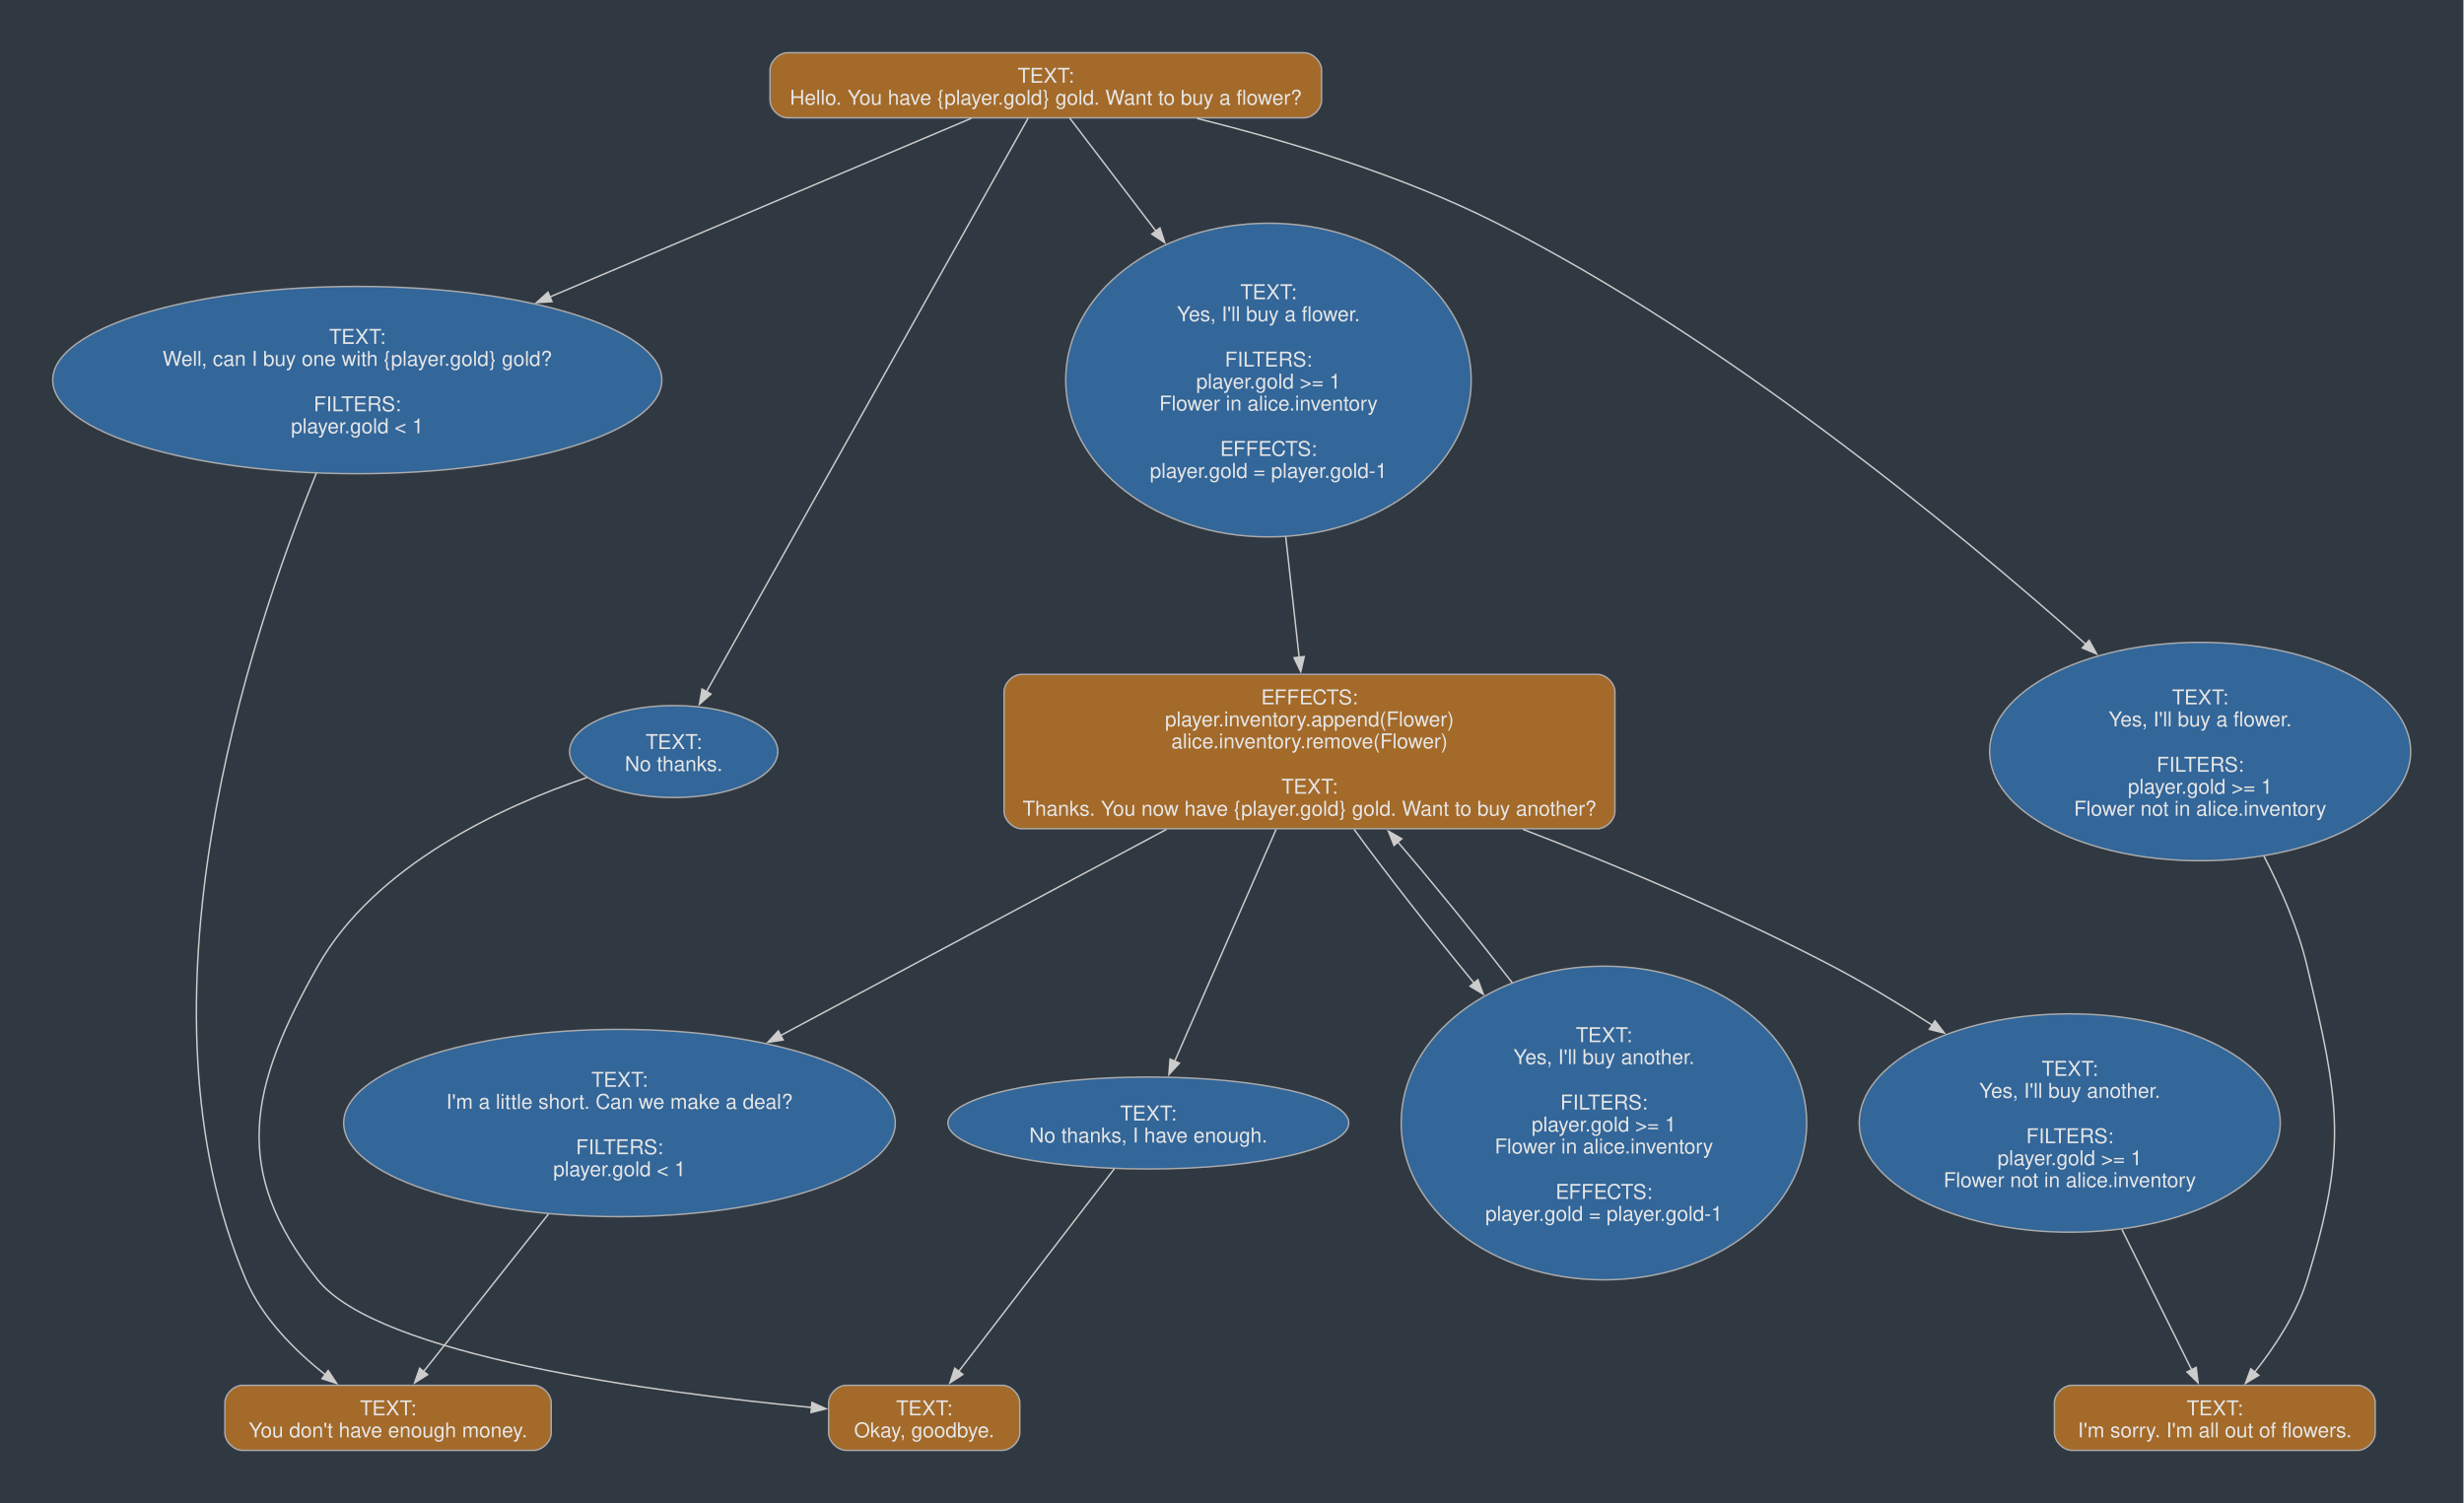
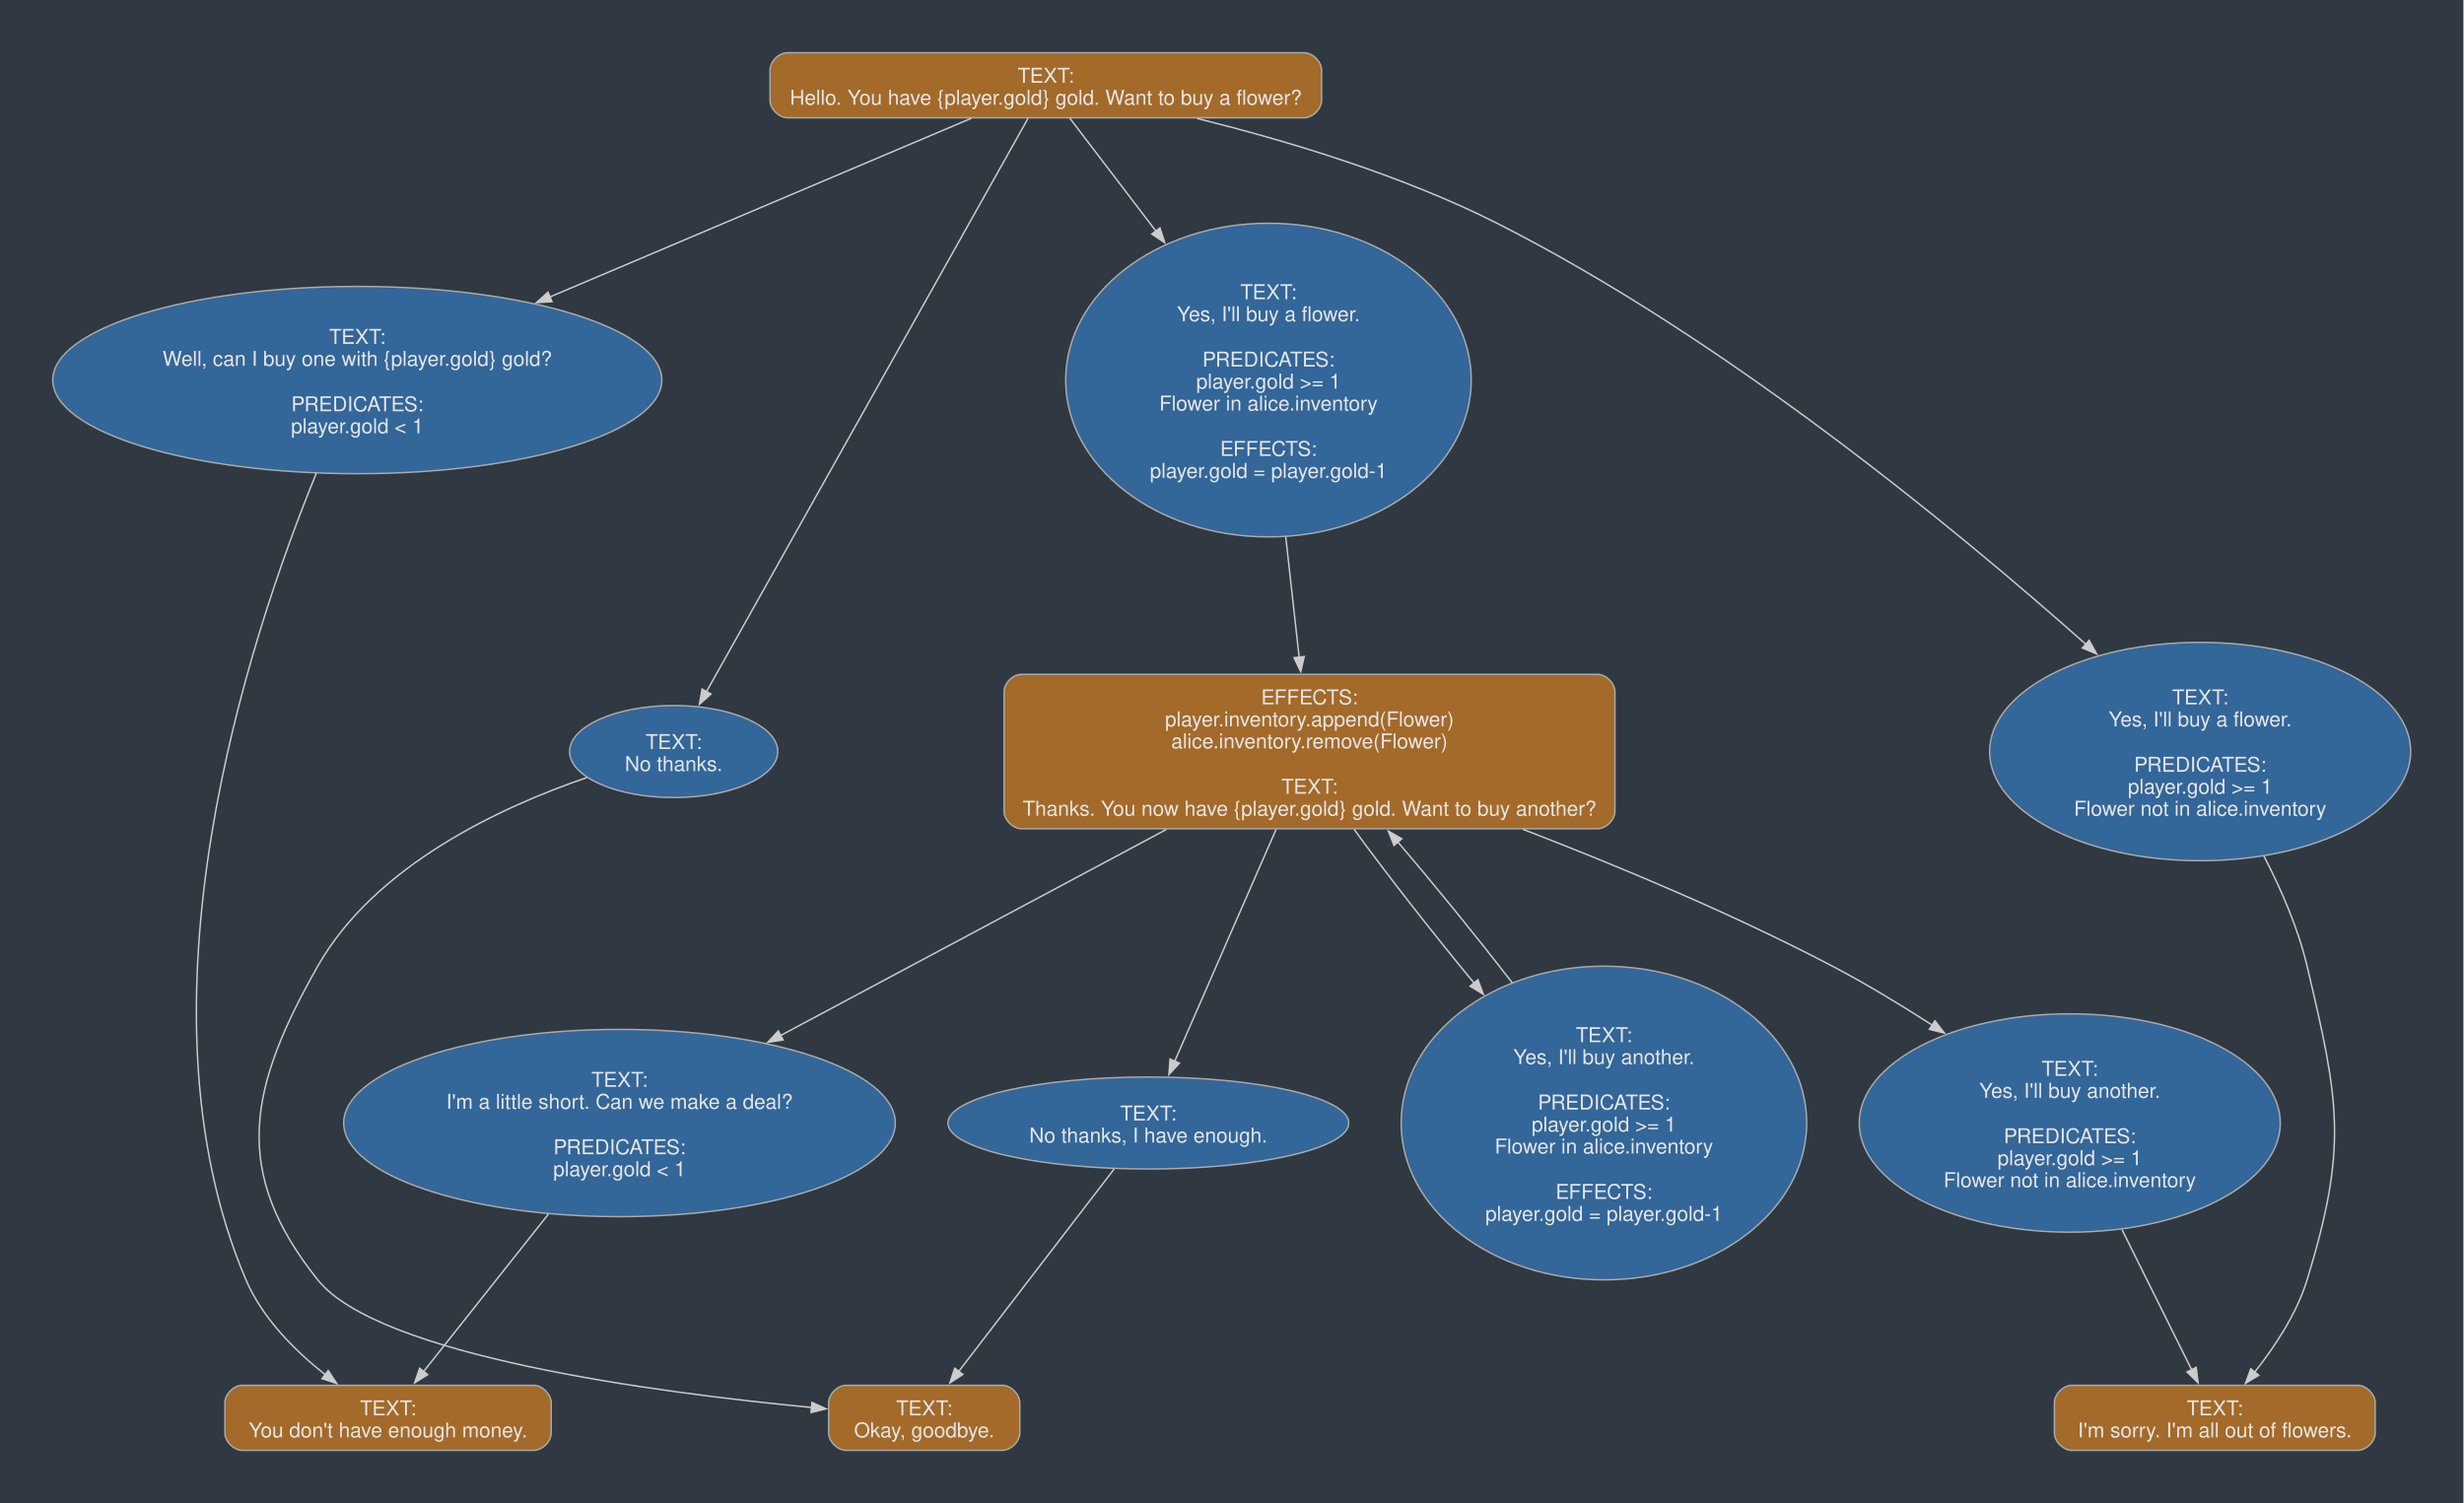
<svg xmlns="http://www.w3.org/2000/svg" width="1682pt" height="1026pt" viewBox="0.00 0.00 1682.00 1026.00">
  <g id="graph0" class="graph" transform="scale(1 1) rotate(0) translate(36 990.08)">
    <polygon fill="#303841" stroke="none" points="-36,36 -36,-990.08 1645.61,-990.08 1645.61,36 -36,36" />
    <g id="node1" class="node">
      <path fill="#a36a2a" stroke="#aaaaaa" d="M854.14,-954.08C854.14,-954.08 501.64,-954.08 501.64,-954.08 495.64,-954.08 489.64,-948.08 489.64,-942.08 489.64,-942.08 489.64,-921.68 489.64,-921.68 489.64,-915.68 495.64,-909.68 501.64,-909.68 501.64,-909.68 854.14,-909.68 854.14,-909.68 860.14,-909.68 866.14,-915.68 866.14,-921.68 866.14,-921.68 866.14,-942.08 866.14,-942.08 866.14,-948.08 860.14,-954.08 854.14,-954.08" />
      <text xml:space="preserve" text-anchor="middle" x="677.89" y="-933.58" font-family="Helvetica,sans-Serif" font-size="14.00" fill="#e6e6e6">TEXT:</text>
      <text xml:space="preserve" text-anchor="middle" x="677.89" y="-918.58" font-family="Helvetica,sans-Serif" font-size="14.00" fill="#e6e6e6">Hello. You have {player.gold} gold. Want to buy a flower?</text>
    </g>
    <g id="node6" class="node">
      <ellipse fill="#336699" stroke="#aaaaaa" cx="829.89" cy="-730.63" rx="138.42" ry="107.06" />
      <text xml:space="preserve" text-anchor="middle" x="829.89" y="-785.83" font-family="Helvetica,sans-Serif" font-size="14.00" fill="#e6e6e6">TEXT:</text>
      <text xml:space="preserve" text-anchor="middle" x="829.89" y="-770.83" font-family="Helvetica,sans-Serif" font-size="14.00" fill="#e6e6e6">Yes, I'll buy a flower.</text>
-       <text xml:space="preserve" text-anchor="middle" x="829.89" y="-739.83" font-family="Helvetica,sans-Serif" font-size="14.00" fill="#e6e6e6">FILTERS:</text>
+       <text xml:space="preserve" text-anchor="middle" x="829.89" y="-739.83" font-family="Helvetica,sans-Serif" font-size="14.00" fill="#e6e6e6">PREDICATES:</text>
      <text xml:space="preserve" text-anchor="middle" x="829.89" y="-724.83" font-family="Helvetica,sans-Serif" font-size="14.00" fill="#e6e6e6">player.gold &gt;= 1</text>
      <text xml:space="preserve" text-anchor="middle" x="829.89" y="-709.83" font-family="Helvetica,sans-Serif" font-size="14.00" fill="#e6e6e6">Flower in alice.inventory</text>
      <text xml:space="preserve" text-anchor="middle" x="829.89" y="-678.83" font-family="Helvetica,sans-Serif" font-size="14.00" fill="#e6e6e6">EFFECTS:</text>
      <text xml:space="preserve" text-anchor="middle" x="829.89" y="-663.83" font-family="Helvetica,sans-Serif" font-size="14.00" fill="#e6e6e6">player.gold = player.gold-1</text>
    </g>
    <g id="edge1" class="edge">
      <path fill="none" stroke="#cccccc" d="M694.16,-909.56C708.59,-890.63 730.8,-861.53 753.09,-832.3" />
      <polygon fill="#cccccc" stroke="#cccccc" points="755.81,-834.51 759.09,-824.44 750.24,-830.27 755.81,-834.51" />
    </g>
    <g id="node7" class="node">
      <ellipse fill="#336699" stroke="#aaaaaa" cx="1465.89" cy="-477.04" rx="143.72" ry="74.53" />
      <text xml:space="preserve" text-anchor="middle" x="1465.89" y="-509.24" font-family="Helvetica,sans-Serif" font-size="14.00" fill="#e6e6e6">TEXT:</text>
      <text xml:space="preserve" text-anchor="middle" x="1465.89" y="-494.24" font-family="Helvetica,sans-Serif" font-size="14.00" fill="#e6e6e6">Yes, I'll buy a flower.</text>
-       <text xml:space="preserve" text-anchor="middle" x="1465.89" y="-463.24" font-family="Helvetica,sans-Serif" font-size="14.00" fill="#e6e6e6">FILTERS:</text>
+       <text xml:space="preserve" text-anchor="middle" x="1465.89" y="-463.24" font-family="Helvetica,sans-Serif" font-size="14.00" fill="#e6e6e6">PREDICATES:</text>
      <text xml:space="preserve" text-anchor="middle" x="1465.89" y="-448.24" font-family="Helvetica,sans-Serif" font-size="14.00" fill="#e6e6e6">player.gold &gt;= 1</text>
      <text xml:space="preserve" text-anchor="middle" x="1465.89" y="-433.24" font-family="Helvetica,sans-Serif" font-size="14.00" fill="#e6e6e6">Flower not in alice.inventory</text>
    </g>
    <g id="edge3" class="edge">
      <path fill="none" stroke="#cccccc" d="M781.18,-909.2C842.67,-893.99 921.09,-870.47 985.89,-837.68 1140.7,-759.35 1297.34,-630.63 1387.83,-550.29" />
      <polygon fill="#cccccc" stroke="#cccccc" points="1390.12,-552.95 1395.25,-543.68 1385.46,-547.72 1390.12,-552.95" />
    </g>
    <g id="node8" class="node">
      <ellipse fill="#336699" stroke="#aaaaaa" cx="207.89" cy="-730.63" rx="207.89" ry="63.92" />
      <text xml:space="preserve" text-anchor="middle" x="207.89" y="-755.33" font-family="Helvetica,sans-Serif" font-size="14.00" fill="#e6e6e6">TEXT:</text>
      <text xml:space="preserve" text-anchor="middle" x="207.89" y="-740.33" font-family="Helvetica,sans-Serif" font-size="14.00" fill="#e6e6e6">Well, can I buy one with {player.gold} gold?</text>
-       <text xml:space="preserve" text-anchor="middle" x="207.89" y="-709.33" font-family="Helvetica,sans-Serif" font-size="14.00" fill="#e6e6e6">FILTERS:</text>
+       <text xml:space="preserve" text-anchor="middle" x="207.89" y="-709.33" font-family="Helvetica,sans-Serif" font-size="14.00" fill="#e6e6e6">PREDICATES:</text>
      <text xml:space="preserve" text-anchor="middle" x="207.89" y="-694.33" font-family="Helvetica,sans-Serif" font-size="14.00" fill="#e6e6e6">player.gold &lt; 1</text>
    </g>
    <g id="edge5" class="edge">
      <path fill="none" stroke="#cccccc" d="M627.14,-909.37C558.78,-880.39 434.67,-827.77 339.16,-787.28" />
      <polygon fill="#cccccc" stroke="#cccccc" points="340.8,-784.17 330.23,-783.49 338.07,-790.62 340.8,-784.17" />
    </g>
    <g id="node9" class="node">
      <ellipse fill="#336699" stroke="#aaaaaa" cx="423.89" cy="-477.04" rx="71.06" ry="31.4" />
      <text xml:space="preserve" text-anchor="middle" x="423.89" y="-478.74" font-family="Helvetica,sans-Serif" font-size="14.00" fill="#e6e6e6">TEXT:</text>
      <text xml:space="preserve" text-anchor="middle" x="423.89" y="-463.74" font-family="Helvetica,sans-Serif" font-size="14.00" fill="#e6e6e6">No thanks.</text>
    </g>
    <g id="edge7" class="edge">
      <path fill="none" stroke="#cccccc" d="M665.81,-909.35C625.95,-838.27 498.17,-610.46 446.19,-517.8" />
      <polygon fill="#cccccc" stroke="#cccccc" points="449.36,-516.3 441.42,-509.29 443.25,-519.72 449.36,-516.3" />
    </g>
    <g id="node2" class="node">
      <path fill="#a36a2a" stroke="#aaaaaa" d="M1054.39,-529.74C1054.39,-529.74 661.39,-529.74 661.39,-529.74 655.39,-529.74 649.39,-523.74 649.39,-517.74 649.39,-517.74 649.39,-436.34 649.39,-436.34 649.39,-430.34 655.39,-424.34 661.39,-424.34 661.39,-424.34 1054.39,-424.34 1054.39,-424.34 1060.39,-424.34 1066.39,-430.34 1066.39,-436.34 1066.39,-436.34 1066.39,-517.74 1066.39,-517.74 1066.39,-523.74 1060.39,-529.74 1054.39,-529.74" />
      <text xml:space="preserve" text-anchor="middle" x="857.89" y="-509.24" font-family="Helvetica,sans-Serif" font-size="14.00" fill="#e6e6e6">EFFECTS:</text>
      <text xml:space="preserve" text-anchor="middle" x="857.89" y="-494.24" font-family="Helvetica,sans-Serif" font-size="14.00" fill="#e6e6e6">player.inventory.append(Flower)</text>
      <text xml:space="preserve" text-anchor="middle" x="857.89" y="-479.24" font-family="Helvetica,sans-Serif" font-size="14.00" fill="#e6e6e6">alice.inventory.remove(Flower)</text>
      <text xml:space="preserve" text-anchor="middle" x="857.89" y="-448.24" font-family="Helvetica,sans-Serif" font-size="14.00" fill="#e6e6e6">TEXT:</text>
      <text xml:space="preserve" text-anchor="middle" x="857.89" y="-433.24" font-family="Helvetica,sans-Serif" font-size="14.00" fill="#e6e6e6">Thanks. You now have {player.gold} gold. Want to buy another?</text>
    </g>
    <g id="node10" class="node">
      <ellipse fill="#336699" stroke="#aaaaaa" cx="1058.89" cy="-223.46" rx="138.42" ry="107.06" />
      <text xml:space="preserve" text-anchor="middle" x="1058.89" y="-278.66" font-family="Helvetica,sans-Serif" font-size="14.00" fill="#e6e6e6">TEXT:</text>
      <text xml:space="preserve" text-anchor="middle" x="1058.89" y="-263.66" font-family="Helvetica,sans-Serif" font-size="14.00" fill="#e6e6e6">Yes, I'll buy another.</text>
-       <text xml:space="preserve" text-anchor="middle" x="1058.89" y="-232.66" font-family="Helvetica,sans-Serif" font-size="14.00" fill="#e6e6e6">FILTERS:</text>
+       <text xml:space="preserve" text-anchor="middle" x="1058.89" y="-232.66" font-family="Helvetica,sans-Serif" font-size="14.00" fill="#e6e6e6">PREDICATES:</text>
      <text xml:space="preserve" text-anchor="middle" x="1058.89" y="-217.66" font-family="Helvetica,sans-Serif" font-size="14.00" fill="#e6e6e6">player.gold &gt;= 1</text>
      <text xml:space="preserve" text-anchor="middle" x="1058.89" y="-202.66" font-family="Helvetica,sans-Serif" font-size="14.00" fill="#e6e6e6">Flower in alice.inventory</text>
      <text xml:space="preserve" text-anchor="middle" x="1058.89" y="-171.66" font-family="Helvetica,sans-Serif" font-size="14.00" fill="#e6e6e6">EFFECTS:</text>
      <text xml:space="preserve" text-anchor="middle" x="1058.89" y="-156.66" font-family="Helvetica,sans-Serif" font-size="14.00" fill="#e6e6e6">player.gold = player.gold-1</text>
    </g>
    <g id="edge9" class="edge">
      <path fill="none" stroke="#cccccc" d="M888.35,-423.91C910.45,-393.53 941.15,-354.3 970.49,-318.68" />
      <polygon fill="#cccccc" stroke="#cccccc" points="972.88,-321.29 976.56,-311.36 967.48,-316.83 972.88,-321.29" />
    </g>
    <g id="node11" class="node">
      <ellipse fill="#336699" stroke="#aaaaaa" cx="1376.89" cy="-223.46" rx="143.72" ry="74.53" />
      <text xml:space="preserve" text-anchor="middle" x="1376.89" y="-255.66" font-family="Helvetica,sans-Serif" font-size="14.00" fill="#e6e6e6">TEXT:</text>
      <text xml:space="preserve" text-anchor="middle" x="1376.89" y="-240.66" font-family="Helvetica,sans-Serif" font-size="14.00" fill="#e6e6e6">Yes, I'll buy another.</text>
-       <text xml:space="preserve" text-anchor="middle" x="1376.89" y="-209.66" font-family="Helvetica,sans-Serif" font-size="14.00" fill="#e6e6e6">FILTERS:</text>
+       <text xml:space="preserve" text-anchor="middle" x="1376.89" y="-209.66" font-family="Helvetica,sans-Serif" font-size="14.00" fill="#e6e6e6">PREDICATES:</text>
      <text xml:space="preserve" text-anchor="middle" x="1376.89" y="-194.66" font-family="Helvetica,sans-Serif" font-size="14.00" fill="#e6e6e6">player.gold &gt;= 1</text>
      <text xml:space="preserve" text-anchor="middle" x="1376.89" y="-179.66" font-family="Helvetica,sans-Serif" font-size="14.00" fill="#e6e6e6">Flower not in alice.inventory</text>
    </g>
    <g id="edge11" class="edge">
      <path fill="none" stroke="#cccccc" d="M1003.63,-423.95C1069.49,-398.57 1147.48,-365.9 1214.89,-330.51 1237.58,-318.6 1261.11,-304.38 1282.99,-290.29" />
      <polygon fill="#cccccc" stroke="#cccccc" points="1284.84,-293.26 1291.31,-284.87 1281.02,-287.39 1284.84,-293.26" />
    </g>
    <g id="node12" class="node">
      <ellipse fill="#336699" stroke="#aaaaaa" cx="386.89" cy="-223.46" rx="188.27" ry="63.92" />
      <text xml:space="preserve" text-anchor="middle" x="386.89" y="-248.16" font-family="Helvetica,sans-Serif" font-size="14.00" fill="#e6e6e6">TEXT:</text>
      <text xml:space="preserve" text-anchor="middle" x="386.89" y="-233.16" font-family="Helvetica,sans-Serif" font-size="14.00" fill="#e6e6e6">I'm a little short. Can we make a deal?</text>
-       <text xml:space="preserve" text-anchor="middle" x="386.89" y="-202.16" font-family="Helvetica,sans-Serif" font-size="14.00" fill="#e6e6e6">FILTERS:</text>
+       <text xml:space="preserve" text-anchor="middle" x="386.89" y="-202.16" font-family="Helvetica,sans-Serif" font-size="14.00" fill="#e6e6e6">PREDICATES:</text>
      <text xml:space="preserve" text-anchor="middle" x="386.89" y="-187.16" font-family="Helvetica,sans-Serif" font-size="14.00" fill="#e6e6e6">player.gold &lt; 1</text>
    </g>
    <g id="edge13" class="edge">
      <path fill="none" stroke="#cccccc" d="M760.3,-423.91C683.55,-382.92 576.64,-325.81 496.87,-283.2" />
      <polygon fill="#cccccc" stroke="#cccccc" points="498.59,-280.16 488.12,-278.53 495.3,-286.33 498.59,-280.16" />
    </g>
    <g id="node13" class="node">
      <ellipse fill="#336699" stroke="#aaaaaa" cx="747.89" cy="-223.46" rx="136.83" ry="31.4" />
      <text xml:space="preserve" text-anchor="middle" x="747.89" y="-225.16" font-family="Helvetica,sans-Serif" font-size="14.00" fill="#e6e6e6">TEXT:</text>
      <text xml:space="preserve" text-anchor="middle" x="747.89" y="-210.16" font-family="Helvetica,sans-Serif" font-size="14.00" fill="#e6e6e6">No thanks, I have enough.</text>
    </g>
    <g id="edge15" class="edge">
      <path fill="none" stroke="#cccccc" d="M835.1,-423.91C814.56,-376.94 784.77,-308.82 765.87,-265.59" />
      <polygon fill="#cccccc" stroke="#cccccc" points="769.13,-264.31 761.92,-256.55 762.72,-267.11 769.13,-264.31" />
    </g>
    <g id="node3" class="node">
      <path fill="#a36a2a" stroke="#aaaaaa" d="M328.26,-44.4C328.26,-44.4 129.51,-44.4 129.51,-44.4 123.51,-44.4 117.51,-38.4 117.51,-32.4 117.51,-32.4 117.51,-12 117.51,-12 117.51,-6 123.51,0 129.51,0 129.51,0 328.26,0 328.26,0 334.26,0 340.26,-6 340.26,-12 340.26,-12 340.26,-32.4 340.26,-32.4 340.26,-38.4 334.26,-44.4 328.26,-44.4" />
      <text xml:space="preserve" text-anchor="middle" x="228.89" y="-23.9" font-family="Helvetica,sans-Serif" font-size="14.00" fill="#e6e6e6">TEXT:</text>
      <text xml:space="preserve" text-anchor="middle" x="228.89" y="-8.9" font-family="Helvetica,sans-Serif" font-size="14.00" fill="#e6e6e6">You don't have enough money.</text>
    </g>
    <g id="node4" class="node">
      <path fill="#a36a2a" stroke="#aaaaaa" d="M1573.39,-44.4C1573.39,-44.4 1378.39,-44.4 1378.39,-44.4 1372.39,-44.4 1366.39,-38.4 1366.39,-32.4 1366.39,-32.4 1366.39,-12 1366.39,-12 1366.39,-6 1372.39,0 1378.39,0 1378.39,0 1573.39,0 1573.39,0 1579.39,0 1585.39,-6 1585.39,-12 1585.39,-12 1585.39,-32.4 1585.39,-32.4 1585.39,-38.4 1579.39,-44.4 1573.39,-44.4" />
      <text xml:space="preserve" text-anchor="middle" x="1475.89" y="-23.9" font-family="Helvetica,sans-Serif" font-size="14.00" fill="#e6e6e6">TEXT:</text>
      <text xml:space="preserve" text-anchor="middle" x="1475.89" y="-8.9" font-family="Helvetica,sans-Serif" font-size="14.00" fill="#e6e6e6">I'm sorry. I'm all out of flowers.</text>
    </g>
    <g id="node5" class="node">
      <path fill="#a36a2a" stroke="#aaaaaa" d="M648.14,-44.4C648.14,-44.4 541.64,-44.4 541.64,-44.4 535.64,-44.4 529.64,-38.4 529.64,-32.4 529.64,-32.4 529.64,-12 529.64,-12 529.64,-6 535.64,0 541.64,0 541.64,0 648.14,0 648.14,0 654.14,0 660.14,-6 660.14,-12 660.14,-12 660.14,-32.4 660.14,-32.4 660.14,-38.4 654.14,-44.4 648.14,-44.4" />
      <text xml:space="preserve" text-anchor="middle" x="594.89" y="-23.9" font-family="Helvetica,sans-Serif" font-size="14.00" fill="#e6e6e6">TEXT:</text>
      <text xml:space="preserve" text-anchor="middle" x="594.89" y="-8.9" font-family="Helvetica,sans-Serif" font-size="14.00" fill="#e6e6e6">Okay, goodbye.</text>
    </g>
    <g id="edge2" class="edge">
      <path fill="none" stroke="#cccccc" d="M841.68,-623.66C844.81,-595.59 848.08,-566.18 850.86,-541.19" />
      <polygon fill="#cccccc" stroke="#cccccc" points="854.31,-541.87 851.93,-531.55 847.35,-541.1 854.31,-541.87" />
    </g>
    <g id="edge4" class="edge">
      <path fill="none" stroke="#cccccc" d="M1509.43,-405.66C1521.42,-382.57 1532.8,-356.23 1538.89,-330.51 1560.81,-237.91 1566.76,-207.39 1538.89,-116.4 1531.73,-93.02 1516.51,-70.22 1502.82,-53.03" />
      <polygon fill="#cccccc" stroke="#cccccc" points="1505.88,-51.23 1496.82,-45.74 1500.47,-55.68 1505.88,-51.23" />
    </g>
    <g id="edge6" class="edge">
      <path fill="none" stroke="#cccccc" d="M179.96,-667.11C133.2,-552.83 51.7,-304.66 131.89,-116.4 143.05,-90.2 165.59,-67.81 186.14,-51.55" />
      <polygon fill="#cccccc" stroke="#cccccc" points="188.04,-54.5 193.88,-45.65 183.8,-48.93 188.04,-54.5" />
    </g>
    <g id="edge8" class="edge">
      <path fill="none" stroke="#cccccc" d="M364.73,-459.34C306.24,-439.32 219.99,-399.5 180.89,-330.51 133.97,-247.72 121.45,-190.71 180.89,-116.4 222.34,-64.58 410.42,-39.54 518.27,-29.25" />
      <polygon fill="#cccccc" stroke="#cccccc" points="518.27,-32.77 527.9,-28.36 517.62,-25.8 518.27,-32.77" />
    </g>
    <g id="edge10" class="edge">
      <path fill="none" stroke="#cccccc" d="M996.3,-319.23C971.29,-351.52 942.71,-386.71 917.94,-415.56" />
      <polygon fill="#cccccc" stroke="#cccccc" points="915.6,-412.91 911.71,-422.77 920.9,-417.49 915.6,-412.91" />
    </g>
    <g id="edge12" class="edge">
      <path fill="none" stroke="#cccccc" d="M1412.49,-150.8C1428.79,-118 1447.27,-80.79 1460.06,-55.06" />
      <polygon fill="#cccccc" stroke="#cccccc" points="1463.18,-56.65 1464.49,-46.13 1456.91,-53.53 1463.18,-56.65" />
    </g>
    <g id="edge14" class="edge">
      <path fill="none" stroke="#cccccc" d="M338.41,-161.32C310.09,-125.6 275.58,-82.09 252.97,-53.56" />
      <polygon fill="#cccccc" stroke="#cccccc" points="255.96,-51.71 247,-46.05 250.48,-56.06 255.96,-51.71" />
    </g>
    <g id="edge16" class="edge">
      <path fill="none" stroke="#cccccc" d="M724.65,-192.19C695.91,-154.76 647.24,-91.38 618.38,-53.79" />
      <polygon fill="#cccccc" stroke="#cccccc" points="621.28,-51.82 612.42,-46.02 615.73,-56.09 621.28,-51.82" />
    </g>
  </g>
</svg>
